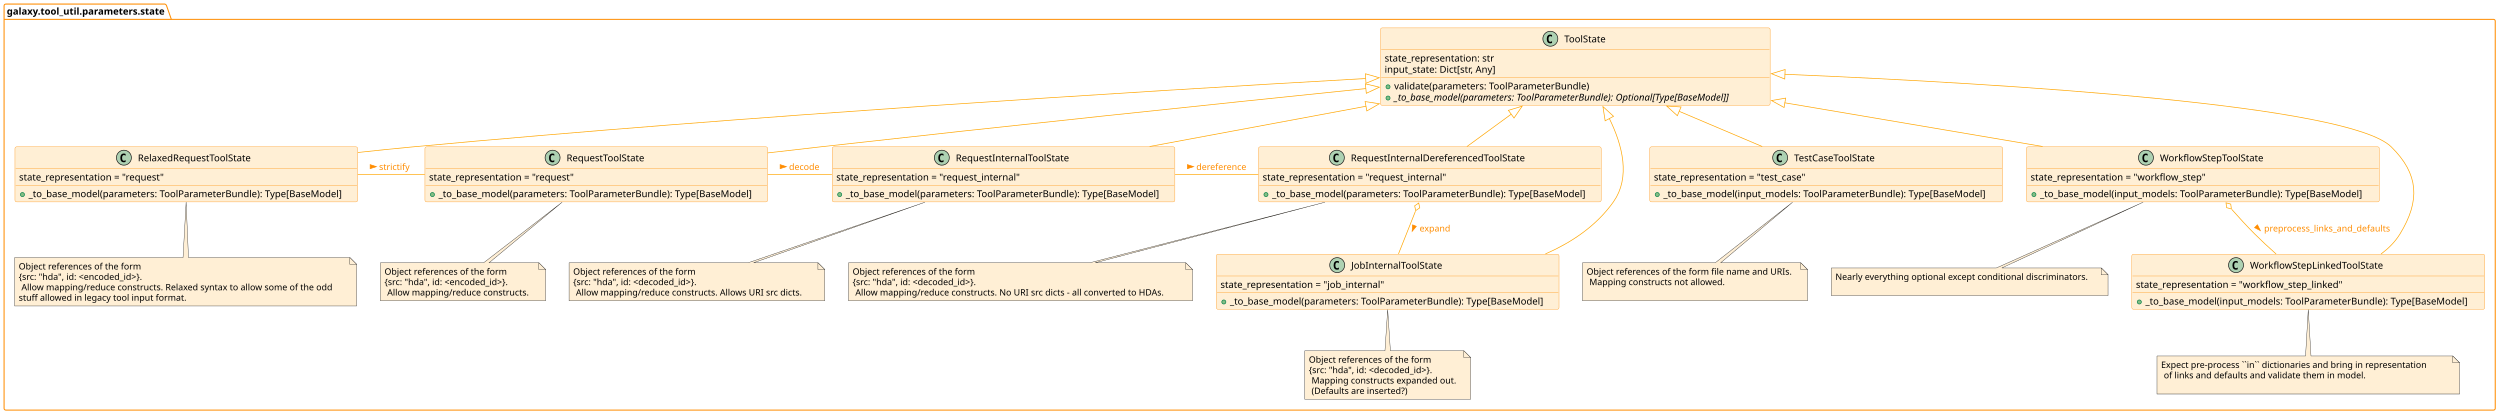
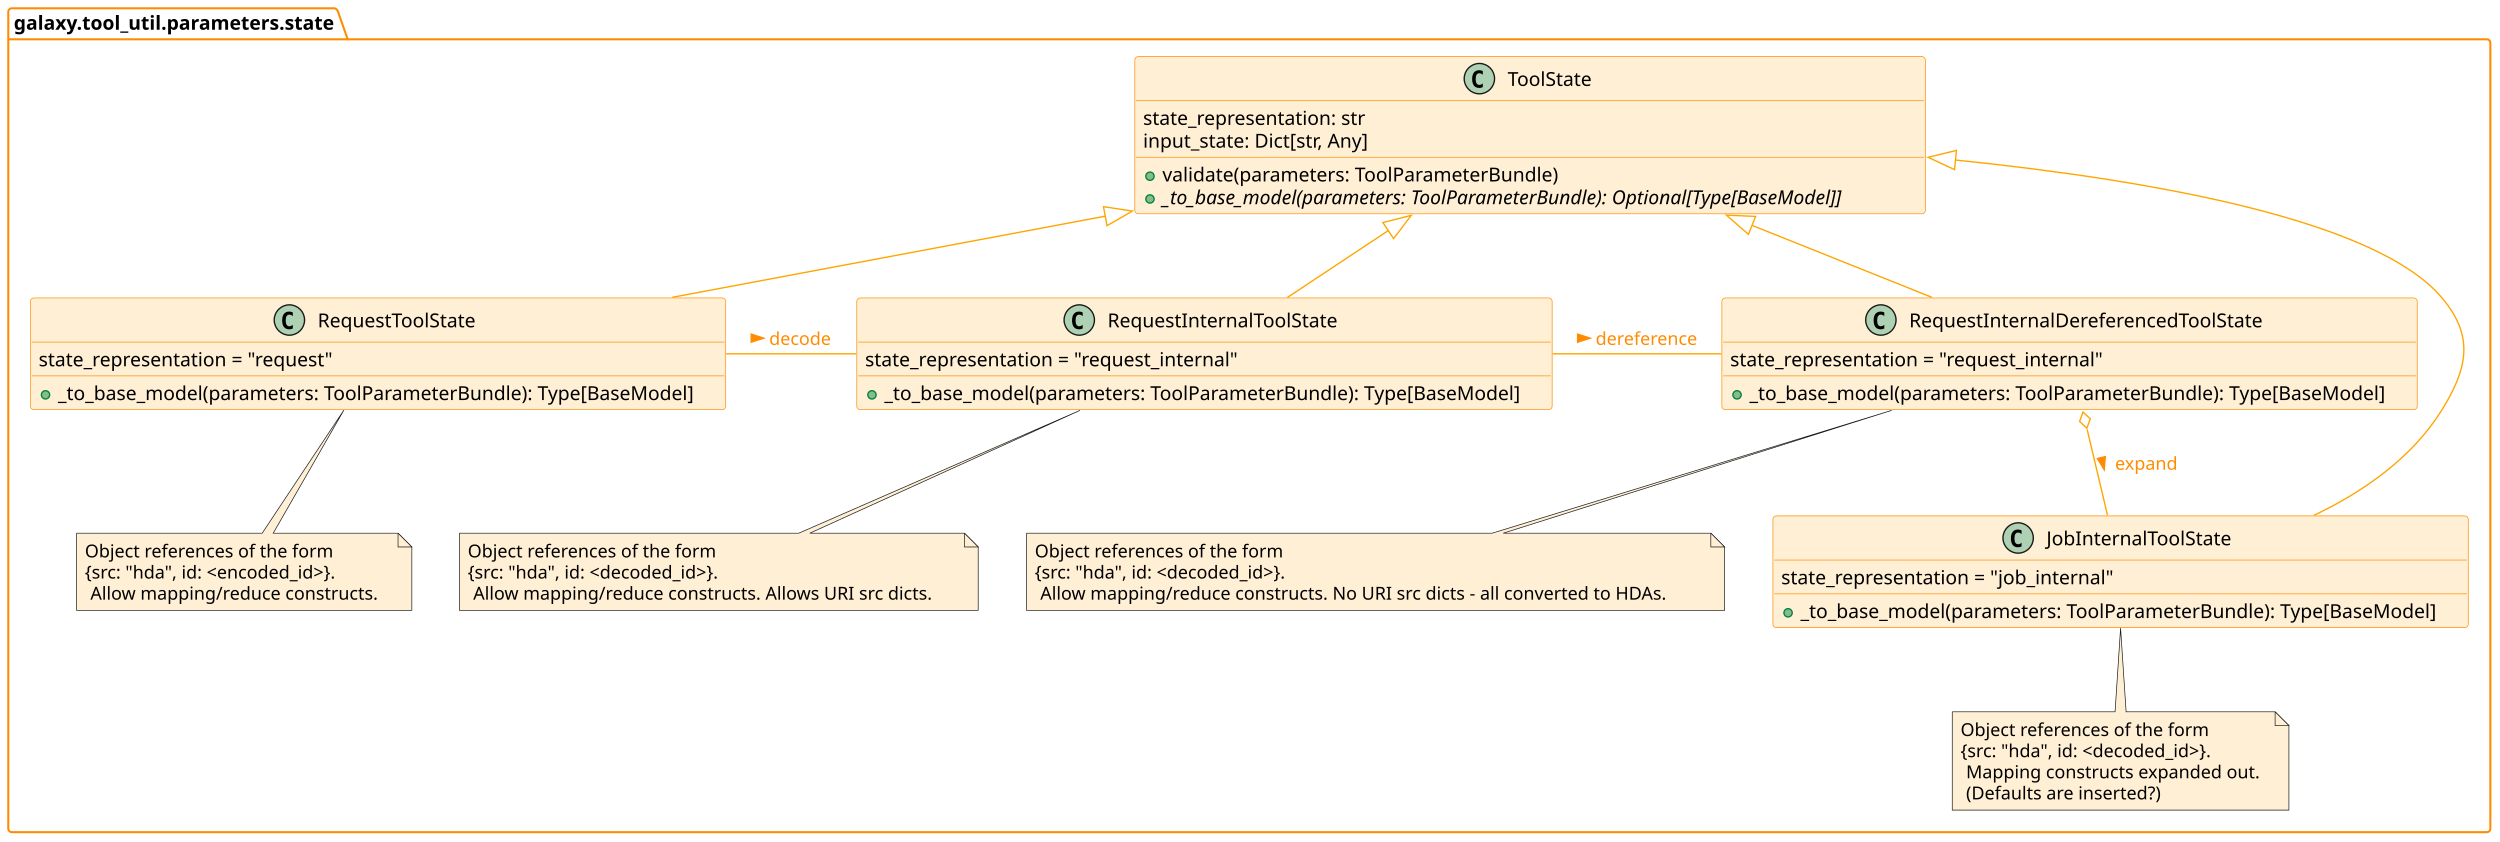
- <svg xmlns="http://www.w3.org/2000/svg" contentStyleType="text/css" height="610px" preserveAspectRatio="none" style="width:3677px;height:610px;background:#FFFFFF;" version="1.1" viewBox="0 0 3677 610" width="3677px" zoomAndPan="magnify">
+ <svg xmlns="http://www.w3.org/2000/svg" contentStyleType="text/css" height="610px" preserveAspectRatio="none" style="width:1812px;height:610px;background:#FFFFFF;" version="1.1" viewBox="0 0 1812 610" width="1812px" zoomAndPan="magnify">
  <defs />
  <g>
    <g id="cluster_galaxy.tool_util.parameters.state">
-       <path d="M8.5,6 L242.5,6 A3.75,3.75 0 0 1 245,8.5 L252,28.488 L3667.5,28.488 A2.5,2.5 0 0 1 3670,30.988 L3670,600.65 A2.5,2.5 0 0 1 3667.5,603.15 L8.5,603.15 A2.5,2.5 0 0 1 6,600.65 L6,8.5 A2.5,2.5 0 0 1 8.5,6 " fill="none" style="stroke:#FF8C00;stroke-width:1.5;" />
+       <path d="M8.5,6 L242.5,6 A3.75,3.75 0 0 1 245,8.5 L252,28.488 L1802.5,28.488 A2.5,2.5 0 0 1 1805,30.988 L1805,600.65 A2.5,2.5 0 0 1 1802.5,603.15 L8.5,603.15 A2.5,2.5 0 0 1 6,600.65 L6,8.5 A2.5,2.5 0 0 1 8.5,6 " fill="none" style="stroke:#FF8C00;stroke-width:1.5;" />
      <line style="stroke:#FF8C00;stroke-width:1.5;" x1="6" x2="252" y1="28.488" y2="28.488" />
      <text fill="#000000" font-family="sans-serif" font-size="14" font-weight="bold" lengthAdjust="spacing" textLength="233" x="10" y="21.535">galaxy.tool_util.parameters.state</text>
    </g>
    <g id="elem_ToolState">
-       <rect codeLine="5" fill="#FFEFD5" height="113.953" id="ToolState" rx="2.5" ry="2.5" style="stroke:#FF8C00;stroke-width:0.5;" width="573" x="2030.5" y="41" />
-       <ellipse cx="2280.25" cy="57" fill="#ADD1B2" rx="11" ry="11" style="stroke:#181818;stroke-width:1.0;" />
-       <path d="M2282.723,63.143 Q2282.142,63.442 2281.503,63.591 Q2280.864,63.741 2280.158,63.741 Q2277.651,63.741 2276.331,62.089 Q2275.012,60.437 2275.012,57.316 Q2275.012,54.187 2276.331,52.535 Q2277.651,50.883 2280.158,50.883 Q2280.864,50.883 2281.511,51.032 Q2282.159,51.182 2282.723,51.48 L2282.723,54.203 Q2282.092,53.622 2281.499,53.352 Q2280.905,53.083 2280.274,53.083 Q2278.93,53.083 2278.245,54.149 Q2277.56,55.216 2277.56,57.316 Q2277.56,59.408 2278.245,60.474 Q2278.93,61.541 2280.274,61.541 Q2280.905,61.541 2281.499,61.271 Q2282.092,61.002 2282.723,60.42 Z " fill="#000000" />
-       <text fill="#000000" font-family="sans-serif" font-size="14" lengthAdjust="spacing" textLength="65" x="2300.75" y="62.291">ToolState</text>
-       <line style="stroke:#FF8C00;stroke-width:0.5;" x1="2031.5" x2="2602.5" y1="73" y2="73" />
-       <text fill="#000000" font-family="sans-serif" font-size="14" lengthAdjust="spacing" textLength="167" x="2036.5" y="90.535">state_representation: str</text>
-       <text fill="#000000" font-family="sans-serif" font-size="14" lengthAdjust="spacing" textLength="172" x="2036.5" y="107.023">input_state: Dict[str, Any]</text>
-       <line style="stroke:#FF8C00;stroke-width:0.5;" x1="2031.5" x2="2602.5" y1="113.977" y2="113.977" />
-       <ellipse cx="2041.5" cy="127.721" fill="#84BE84" rx="3" ry="3" style="stroke:#038048;stroke-width:1.0;" />
-       <text fill="#000000" font-family="sans-serif" font-size="14" lengthAdjust="spacing" textLength="297" x="2050.5" y="131.512">validate(parameters: ToolParameterBundle)</text>
-       <ellipse cx="2041.5" cy="144.209" fill="#84BE84" rx="3" ry="3" style="stroke:#038048;stroke-width:1.0;" />
-       <text fill="#000000" font-family="sans-serif" font-size="14" font-style="italic" lengthAdjust="spacing" textLength="547" x="2050.5" y="148">_to_base_model(parameters: ToolParameterBundle): Optional[Type[BaseModel]]</text>
+       <rect codeLine="5" fill="#FFEFD5" height="113.953" id="ToolState" rx="2.5" ry="2.5" style="stroke:#FF8C00;stroke-width:0.5;" width="573" x="822.5" y="41" />
+       <ellipse cx="1072.25" cy="57" fill="#ADD1B2" rx="11" ry="11" style="stroke:#181818;stroke-width:1.0;" />
+       <path d="M1074.723,63.143 Q1074.142,63.442 1073.503,63.591 Q1072.864,63.741 1072.158,63.741 Q1069.651,63.741 1068.332,62.089 Q1067.012,60.437 1067.012,57.316 Q1067.012,54.187 1068.332,52.535 Q1069.651,50.883 1072.158,50.883 Q1072.864,50.883 1073.511,51.032 Q1074.159,51.182 1074.723,51.48 L1074.723,54.203 Q1074.092,53.622 1073.499,53.352 Q1072.905,53.083 1072.274,53.083 Q1070.93,53.083 1070.245,54.149 Q1069.56,55.216 1069.56,57.316 Q1069.56,59.408 1070.245,60.474 Q1070.93,61.541 1072.274,61.541 Q1072.905,61.541 1073.499,61.271 Q1074.092,61.002 1074.723,60.42 Z " fill="#000000" />
+       <text fill="#000000" font-family="sans-serif" font-size="14" lengthAdjust="spacing" textLength="65" x="1092.75" y="62.291">ToolState</text>
+       <line style="stroke:#FF8C00;stroke-width:0.5;" x1="823.5" x2="1394.5" y1="73" y2="73" />
+       <text fill="#000000" font-family="sans-serif" font-size="14" lengthAdjust="spacing" textLength="167" x="828.5" y="90.535">state_representation: str</text>
+       <text fill="#000000" font-family="sans-serif" font-size="14" lengthAdjust="spacing" textLength="172" x="828.5" y="107.023">input_state: Dict[str, Any]</text>
+       <line style="stroke:#FF8C00;stroke-width:0.5;" x1="823.5" x2="1394.5" y1="113.977" y2="113.977" />
+       <ellipse cx="833.5" cy="127.721" fill="#84BE84" rx="3" ry="3" style="stroke:#038048;stroke-width:1.0;" />
+       <text fill="#000000" font-family="sans-serif" font-size="14" lengthAdjust="spacing" textLength="297" x="842.5" y="131.512">validate(parameters: ToolParameterBundle)</text>
+       <ellipse cx="833.5" cy="144.209" fill="#84BE84" rx="3" ry="3" style="stroke:#038048;stroke-width:1.0;" />
+       <text fill="#000000" font-family="sans-serif" font-size="14" font-style="italic" lengthAdjust="spacing" textLength="547" x="842.5" y="148">_to_base_model(parameters: ToolParameterBundle): Optional[Type[BaseModel]]</text>
    </g>
-     <g id="elem_RelaxedRequestToolState">
-       <rect codeLine="12" fill="#FFEFD5" height="80.977" id="RelaxedRequestToolState" rx="2.5" ry="2.5" style="stroke:#FF8C00;stroke-width:0.5;" width="504" x="22" y="215.95" />
-       <ellipse cx="182.25" cy="231.95" fill="#ADD1B2" rx="11" ry="11" style="stroke:#181818;stroke-width:1.0;" />
-       <path d="M184.723,238.093 Q184.142,238.392 183.503,238.541 Q182.864,238.691 182.158,238.691 Q179.651,238.691 178.332,237.039 Q177.012,235.387 177.012,232.266 Q177.012,229.137 178.332,227.485 Q179.651,225.833 182.158,225.833 Q182.864,225.833 183.511,225.982 Q184.159,226.132 184.723,226.43 L184.723,229.153 Q184.092,228.572 183.499,228.302 Q182.905,228.032 182.274,228.032 Q180.93,228.032 180.245,229.099 Q179.56,230.166 179.56,232.266 Q179.56,234.358 180.245,235.424 Q180.93,236.491 182.274,236.491 Q182.905,236.491 183.499,236.221 Q184.092,235.952 184.723,235.37 Z " fill="#000000" />
-       <text fill="#000000" font-family="sans-serif" font-size="14" lengthAdjust="spacing" textLength="175" x="202.75" y="237.241">RelaxedRequestToolState</text>
+     <g id="elem_RequestToolState">
+       <rect codeLine="12" fill="#FFEFD5" height="80.977" id="RequestToolState" rx="2.5" ry="2.5" style="stroke:#FF8C00;stroke-width:0.5;" width="504" x="22" y="215.95" />
+       <ellipse cx="209.75" cy="231.95" fill="#ADD1B2" rx="11" ry="11" style="stroke:#181818;stroke-width:1.0;" />
+       <path d="M212.223,238.093 Q211.642,238.392 211.003,238.541 Q210.364,238.691 209.658,238.691 Q207.151,238.691 205.832,237.039 Q204.512,235.387 204.512,232.266 Q204.512,229.137 205.832,227.485 Q207.151,225.833 209.658,225.833 Q210.364,225.833 211.011,225.982 Q211.659,226.132 212.223,226.43 L212.223,229.153 Q211.592,228.572 210.999,228.302 Q210.405,228.032 209.774,228.032 Q208.43,228.032 207.745,229.099 Q207.06,230.166 207.06,232.266 Q207.06,234.358 207.745,235.424 Q208.43,236.491 209.774,236.491 Q210.405,236.491 210.999,236.221 Q211.592,235.952 212.223,235.37 Z " fill="#000000" />
+       <text fill="#000000" font-family="sans-serif" font-size="14" lengthAdjust="spacing" textLength="120" x="230.25" y="237.241">RequestToolState</text>
      <line style="stroke:#FF8C00;stroke-width:0.5;" x1="23" x2="525" y1="247.95" y2="247.95" />
      <text fill="#000000" font-family="sans-serif" font-size="14" lengthAdjust="spacing" textLength="222" x="28" y="265.485">state_representation = "request"</text>
      <line style="stroke:#FF8C00;stroke-width:0.5;" x1="23" x2="525" y1="272.438" y2="272.438" />
      <ellipse cx="33" cy="286.182" fill="#84BE84" rx="3" ry="3" style="stroke:#038048;stroke-width:1.0;" />
      <text fill="#000000" font-family="sans-serif" font-size="14" lengthAdjust="spacing" textLength="478" x="42" y="289.973">_to_base_model(parameters: ToolParameterBundle): Type[BaseModel]</text>
    </g>
    <g id="elem_GMN5">
-       <path d="M21.5,378.8 L21.5,450.042 A0,0 0 0 0 21.5,450.042 L524.5,450.042 A0,0 0 0 0 524.5,450.042 L524.5,388.8 L514.5,378.8 L277.22,378.8 L273.75,297.21 L269.22,378.8 L21.5,378.8 A0,0 0 0 0 21.5,378.8 " fill="#FFEFD5" style="stroke:#181818;stroke-width:0.5;" />
-       <path d="M514.5,378.8 L514.5,388.8 L524.5,388.8 L514.5,378.8 " fill="#FFEFD5" style="stroke:#181818;stroke-width:0.5;" />
-       <text fill="#000000" font-family="sans-serif" font-size="13" lengthAdjust="spacing" textLength="185" x="27.5" y="396.368">Object references of the form</text>
-       <text fill="#000000" font-family="sans-serif" font-size="13" lengthAdjust="spacing" textLength="192" x="27.5" y="411.679">{src: "hda", id: &lt;encoded_id&gt;}.</text>
-       <text fill="#000000" font-family="sans-serif" font-size="13" lengthAdjust="spacing" textLength="478" x="31.5" y="426.99">Allow mapping/reduce constructs. Relaxed syntax to allow some of the odd</text>
-       <text fill="#000000" font-family="sans-serif" font-size="13" lengthAdjust="spacing" textLength="258" x="27.5" y="442.3">stuff allowed in legacy tool input format.</text>
+       <path d="M55.5,386.45 L55.5,442.382 A0,0 0 0 0 55.5,442.382 L298.5,442.382 A0,0 0 0 0 298.5,442.382 L298.5,396.45 L288.5,386.45 L198.04,386.45 L249.27,297.21 L190.04,386.45 L55.5,386.45 A0,0 0 0 0 55.5,386.45 " fill="#FFEFD5" style="stroke:#181818;stroke-width:0.5;" />
+       <path d="M288.5,386.45 L288.5,396.45 L298.5,396.45 L288.5,386.45 " fill="#FFEFD5" style="stroke:#181818;stroke-width:0.5;" />
+       <text fill="#000000" font-family="sans-serif" font-size="13" lengthAdjust="spacing" textLength="185" x="61.5" y="404.018">Object references of the form</text>
+       <text fill="#000000" font-family="sans-serif" font-size="13" lengthAdjust="spacing" textLength="192" x="61.5" y="419.329">{src: "hda", id: &lt;encoded_id&gt;}.</text>
+       <text fill="#000000" font-family="sans-serif" font-size="13" lengthAdjust="spacing" textLength="218" x="65.5" y="434.639">Allow mapping/reduce constructs.</text>
    </g>
-     <g id="elem_RequestToolState">
-       <rect codeLine="18" fill="#FFEFD5" height="80.977" id="RequestToolState" rx="2.5" ry="2.5" style="stroke:#FF8C00;stroke-width:0.5;" width="504" x="625" y="215.95" />
-       <ellipse cx="812.75" cy="231.95" fill="#ADD1B2" rx="11" ry="11" style="stroke:#181818;stroke-width:1.0;" />
-       <path d="M815.223,238.093 Q814.642,238.392 814.003,238.541 Q813.364,238.691 812.658,238.691 Q810.151,238.691 808.832,237.039 Q807.512,235.387 807.512,232.266 Q807.512,229.137 808.832,227.485 Q810.151,225.833 812.658,225.833 Q813.364,225.833 814.011,225.982 Q814.659,226.132 815.223,226.43 L815.223,229.153 Q814.592,228.572 813.999,228.302 Q813.405,228.032 812.774,228.032 Q811.43,228.032 810.745,229.099 Q810.06,230.166 810.06,232.266 Q810.06,234.358 810.745,235.424 Q811.43,236.491 812.774,236.491 Q813.405,236.491 813.999,236.221 Q814.592,235.952 815.223,235.37 Z " fill="#000000" />
-       <text fill="#000000" font-family="sans-serif" font-size="14" lengthAdjust="spacing" textLength="120" x="833.25" y="237.241">RequestToolState</text>
-       <line style="stroke:#FF8C00;stroke-width:0.5;" x1="626" x2="1128" y1="247.95" y2="247.95" />
-       <text fill="#000000" font-family="sans-serif" font-size="14" lengthAdjust="spacing" textLength="222" x="631" y="265.485">state_representation = "request"</text>
-       <line style="stroke:#FF8C00;stroke-width:0.5;" x1="626" x2="1128" y1="272.438" y2="272.438" />
-       <ellipse cx="636" cy="286.182" fill="#84BE84" rx="3" ry="3" style="stroke:#038048;stroke-width:1.0;" />
-       <text fill="#000000" font-family="sans-serif" font-size="14" lengthAdjust="spacing" textLength="478" x="645" y="289.973">_to_base_model(parameters: ToolParameterBundle): Type[BaseModel]</text>
+     <g id="elem_RequestInternalToolState">
+       <rect codeLine="18" fill="#FFEFD5" height="80.977" id="RequestInternalToolState" rx="2.5" ry="2.5" style="stroke:#FF8C00;stroke-width:0.5;" width="504" x="621" y="215.95" />
+       <ellipse cx="782.25" cy="231.95" fill="#ADD1B2" rx="11" ry="11" style="stroke:#181818;stroke-width:1.0;" />
+       <path d="M784.723,238.093 Q784.142,238.392 783.503,238.541 Q782.864,238.691 782.158,238.691 Q779.651,238.691 778.332,237.039 Q777.012,235.387 777.012,232.266 Q777.012,229.137 778.332,227.485 Q779.651,225.833 782.158,225.833 Q782.864,225.833 783.511,225.982 Q784.159,226.132 784.723,226.43 L784.723,229.153 Q784.092,228.572 783.499,228.302 Q782.905,228.032 782.274,228.032 Q780.93,228.032 780.245,229.099 Q779.56,230.166 779.56,232.266 Q779.56,234.358 780.245,235.424 Q780.93,236.491 782.274,236.491 Q782.905,236.491 783.499,236.221 Q784.092,235.952 784.723,235.37 Z " fill="#000000" />
+       <text fill="#000000" font-family="sans-serif" font-size="14" lengthAdjust="spacing" textLength="173" x="802.75" y="237.241">RequestInternalToolState</text>
+       <line style="stroke:#FF8C00;stroke-width:0.5;" x1="622" x2="1124" y1="247.95" y2="247.95" />
+       <text fill="#000000" font-family="sans-serif" font-size="14" lengthAdjust="spacing" textLength="282" x="627" y="265.485">state_representation = "request_internal"</text>
+       <line style="stroke:#FF8C00;stroke-width:0.5;" x1="622" x2="1124" y1="272.438" y2="272.438" />
+       <ellipse cx="632" cy="286.182" fill="#84BE84" rx="3" ry="3" style="stroke:#038048;stroke-width:1.0;" />
+       <text fill="#000000" font-family="sans-serif" font-size="14" lengthAdjust="spacing" textLength="478" x="641" y="289.973">_to_base_model(parameters: ToolParameterBundle): Type[BaseModel]</text>
    </g>
    <g id="elem_GMN9">
-       <path d="M559.5,386.45 L559.5,442.382 A0,0 0 0 0 559.5,442.382 L802.5,442.382 A0,0 0 0 0 802.5,442.382 L802.5,396.45 L792.5,386.45 L719.35,386.45 L826.78,297.41 L711.35,386.45 L559.5,386.45 A0,0 0 0 0 559.5,386.45 " fill="#FFEFD5" style="stroke:#181818;stroke-width:0.5;" />
-       <path d="M792.5,386.45 L792.5,396.45 L802.5,396.45 L792.5,386.45 " fill="#FFEFD5" style="stroke:#181818;stroke-width:0.5;" />
-       <text fill="#000000" font-family="sans-serif" font-size="13" lengthAdjust="spacing" textLength="185" x="565.5" y="404.018">Object references of the form</text>
-       <text fill="#000000" font-family="sans-serif" font-size="13" lengthAdjust="spacing" textLength="192" x="565.5" y="419.329">{src: "hda", id: &lt;encoded_id&gt;}.</text>
-       <text fill="#000000" font-family="sans-serif" font-size="13" lengthAdjust="spacing" textLength="218" x="569.5" y="434.639">Allow mapping/reduce constructs.</text>
+       <path d="M333,386.45 L333,442.382 A0,0 0 0 0 333,442.382 L709,442.382 A0,0 0 0 0 709,442.382 L709,396.45 L699,386.45 L586.96,386.45 L782.81,297.41 L578.96,386.45 L333,386.45 A0,0 0 0 0 333,386.45 " fill="#FFEFD5" style="stroke:#181818;stroke-width:0.5;" />
+       <path d="M699,386.45 L699,396.45 L709,396.45 L699,386.45 " fill="#FFEFD5" style="stroke:#181818;stroke-width:0.5;" />
+       <text fill="#000000" font-family="sans-serif" font-size="13" lengthAdjust="spacing" textLength="185" x="339" y="404.018">Object references of the form</text>
+       <text fill="#000000" font-family="sans-serif" font-size="13" lengthAdjust="spacing" textLength="192" x="339" y="419.329">{src: "hda", id: &lt;decoded_id&gt;}.</text>
+       <text fill="#000000" font-family="sans-serif" font-size="13" lengthAdjust="spacing" textLength="351" x="343" y="434.639">Allow mapping/reduce constructs. Allows URI src dicts.</text>
    </g>
-     <g id="elem_RequestInternalToolState">
-       <rect codeLine="24" fill="#FFEFD5" height="80.977" id="RequestInternalToolState" rx="2.5" ry="2.5" style="stroke:#FF8C00;stroke-width:0.5;" width="504" x="1224" y="215.95" />
-       <ellipse cx="1385.25" cy="231.95" fill="#ADD1B2" rx="11" ry="11" style="stroke:#181818;stroke-width:1.0;" />
-       <path d="M1387.723,238.093 Q1387.142,238.392 1386.503,238.541 Q1385.864,238.691 1385.158,238.691 Q1382.651,238.691 1381.332,237.039 Q1380.012,235.387 1380.012,232.266 Q1380.012,229.137 1381.332,227.485 Q1382.651,225.833 1385.158,225.833 Q1385.864,225.833 1386.511,225.982 Q1387.159,226.132 1387.723,226.43 L1387.723,229.153 Q1387.092,228.572 1386.499,228.302 Q1385.905,228.032 1385.274,228.032 Q1383.93,228.032 1383.245,229.099 Q1382.56,230.166 1382.56,232.266 Q1382.56,234.358 1383.245,235.424 Q1383.93,236.491 1385.274,236.491 Q1385.905,236.491 1386.499,236.221 Q1387.092,235.952 1387.723,235.37 Z " fill="#000000" />
-       <text fill="#000000" font-family="sans-serif" font-size="14" lengthAdjust="spacing" textLength="173" x="1405.75" y="237.241">RequestInternalToolState</text>
-       <line style="stroke:#FF8C00;stroke-width:0.5;" x1="1225" x2="1727" y1="247.95" y2="247.95" />
-       <text fill="#000000" font-family="sans-serif" font-size="14" lengthAdjust="spacing" textLength="282" x="1230" y="265.485">state_representation = "request_internal"</text>
-       <line style="stroke:#FF8C00;stroke-width:0.5;" x1="1225" x2="1727" y1="272.438" y2="272.438" />
-       <ellipse cx="1235" cy="286.182" fill="#84BE84" rx="3" ry="3" style="stroke:#038048;stroke-width:1.0;" />
-       <text fill="#000000" font-family="sans-serif" font-size="14" lengthAdjust="spacing" textLength="478" x="1244" y="289.973">_to_base_model(parameters: ToolParameterBundle): Type[BaseModel]</text>
+     <g id="elem_RequestInternalDereferencedToolState">
+       <rect codeLine="24" fill="#FFEFD5" height="80.977" id="RequestInternalDereferencedToolState" rx="2.5" ry="2.5" style="stroke:#FF8C00;stroke-width:0.5;" width="504" x="1248" y="215.95" />
+       <ellipse cx="1363.25" cy="231.95" fill="#ADD1B2" rx="11" ry="11" style="stroke:#181818;stroke-width:1.0;" />
+       <path d="M1365.723,238.093 Q1365.142,238.392 1364.503,238.541 Q1363.864,238.691 1363.158,238.691 Q1360.651,238.691 1359.332,237.039 Q1358.012,235.387 1358.012,232.266 Q1358.012,229.137 1359.332,227.485 Q1360.651,225.833 1363.158,225.833 Q1363.864,225.833 1364.511,225.982 Q1365.159,226.132 1365.723,226.43 L1365.723,229.153 Q1365.092,228.572 1364.499,228.302 Q1363.905,228.032 1363.274,228.032 Q1361.93,228.032 1361.245,229.099 Q1360.56,230.166 1360.56,232.266 Q1360.56,234.358 1361.245,235.424 Q1361.93,236.491 1363.274,236.491 Q1363.905,236.491 1364.499,236.221 Q1365.092,235.952 1365.723,235.37 Z " fill="#000000" />
+       <text fill="#000000" font-family="sans-serif" font-size="14" lengthAdjust="spacing" textLength="265" x="1383.75" y="237.241">RequestInternalDereferencedToolState</text>
+       <line style="stroke:#FF8C00;stroke-width:0.5;" x1="1249" x2="1751" y1="247.95" y2="247.95" />
+       <text fill="#000000" font-family="sans-serif" font-size="14" lengthAdjust="spacing" textLength="282" x="1254" y="265.485">state_representation = "request_internal"</text>
+       <line style="stroke:#FF8C00;stroke-width:0.5;" x1="1249" x2="1751" y1="272.438" y2="272.438" />
+       <ellipse cx="1259" cy="286.182" fill="#84BE84" rx="3" ry="3" style="stroke:#038048;stroke-width:1.0;" />
+       <text fill="#000000" font-family="sans-serif" font-size="14" lengthAdjust="spacing" textLength="478" x="1268" y="289.973">_to_base_model(parameters: ToolParameterBundle): Type[BaseModel]</text>
    </g>
    <g id="elem_GMN13">
-       <path d="M837,386.45 L837,442.382 A0,0 0 0 0 837,442.382 L1213,442.382 A0,0 0 0 0 1213,442.382 L1213,396.45 L1203,386.45 L1108.38,386.45 L1360.44,297.41 L1100.38,386.45 L837,386.45 A0,0 0 0 0 837,386.45 " fill="#FFEFD5" style="stroke:#181818;stroke-width:0.5;" />
-       <path d="M1203,386.45 L1203,396.45 L1213,396.45 L1203,386.45 " fill="#FFEFD5" style="stroke:#181818;stroke-width:0.5;" />
-       <text fill="#000000" font-family="sans-serif" font-size="13" lengthAdjust="spacing" textLength="185" x="843" y="404.018">Object references of the form</text>
-       <text fill="#000000" font-family="sans-serif" font-size="13" lengthAdjust="spacing" textLength="192" x="843" y="419.329">{src: "hda", id: &lt;decoded_id&gt;}.</text>
-       <text fill="#000000" font-family="sans-serif" font-size="13" lengthAdjust="spacing" textLength="351" x="847" y="434.639">Allow mapping/reduce constructs. Allows URI src dicts.</text>
+       <path d="M744,386.45 L744,442.382 A0,0 0 0 0 744,442.382 L1250,442.382 A0,0 0 0 0 1250,442.382 L1250,396.45 L1240,386.45 L1089.54,386.45 L1371.12,297.41 L1081.54,386.45 L744,386.45 A0,0 0 0 0 744,386.45 " fill="#FFEFD5" style="stroke:#181818;stroke-width:0.5;" />
+       <path d="M1240,386.45 L1240,396.45 L1250,396.45 L1240,386.45 " fill="#FFEFD5" style="stroke:#181818;stroke-width:0.5;" />
+       <text fill="#000000" font-family="sans-serif" font-size="13" lengthAdjust="spacing" textLength="185" x="750" y="404.018">Object references of the form</text>
+       <text fill="#000000" font-family="sans-serif" font-size="13" lengthAdjust="spacing" textLength="192" x="750" y="419.329">{src: "hda", id: &lt;decoded_id&gt;}.</text>
+       <text fill="#000000" font-family="sans-serif" font-size="13" lengthAdjust="spacing" textLength="481" x="754" y="434.639">Allow mapping/reduce constructs. No URI src dicts - all converted to HDAs.</text>
    </g>
-     <g id="elem_RequestInternalDereferencedToolState">
-       <rect codeLine="30" fill="#FFEFD5" height="80.977" id="RequestInternalDereferencedToolState" rx="2.5" ry="2.5" style="stroke:#FF8C00;stroke-width:0.5;" width="504" x="1851" y="215.95" />
-       <ellipse cx="1966.25" cy="231.95" fill="#ADD1B2" rx="11" ry="11" style="stroke:#181818;stroke-width:1.0;" />
-       <path d="M1968.723,238.093 Q1968.142,238.392 1967.503,238.541 Q1966.864,238.691 1966.158,238.691 Q1963.651,238.691 1962.332,237.039 Q1961.012,235.387 1961.012,232.266 Q1961.012,229.137 1962.332,227.485 Q1963.651,225.833 1966.158,225.833 Q1966.864,225.833 1967.511,225.982 Q1968.159,226.132 1968.723,226.43 L1968.723,229.153 Q1968.092,228.572 1967.499,228.302 Q1966.905,228.032 1966.274,228.032 Q1964.93,228.032 1964.245,229.099 Q1963.56,230.166 1963.56,232.266 Q1963.56,234.358 1964.245,235.424 Q1964.93,236.491 1966.274,236.491 Q1966.905,236.491 1967.499,236.221 Q1968.092,235.952 1968.723,235.37 Z " fill="#000000" />
-       <text fill="#000000" font-family="sans-serif" font-size="14" lengthAdjust="spacing" textLength="265" x="1986.75" y="237.241">RequestInternalDereferencedToolState</text>
-       <line style="stroke:#FF8C00;stroke-width:0.5;" x1="1852" x2="2354" y1="247.95" y2="247.95" />
-       <text fill="#000000" font-family="sans-serif" font-size="14" lengthAdjust="spacing" textLength="282" x="1857" y="265.485">state_representation = "request_internal"</text>
-       <line style="stroke:#FF8C00;stroke-width:0.5;" x1="1852" x2="2354" y1="272.438" y2="272.438" />
-       <ellipse cx="1862" cy="286.182" fill="#84BE84" rx="3" ry="3" style="stroke:#038048;stroke-width:1.0;" />
-       <text fill="#000000" font-family="sans-serif" font-size="14" lengthAdjust="spacing" textLength="478" x="1871" y="289.973">_to_base_model(parameters: ToolParameterBundle): Type[BaseModel]</text>
+     <g id="elem_JobInternalToolState">
+       <rect codeLine="30" fill="#FFEFD5" height="80.977" id="JobInternalToolState" rx="2.5" ry="2.5" style="stroke:#FF8C00;stroke-width:0.5;" width="504" x="1285" y="373.93" />
+       <ellipse cx="1462.75" cy="389.93" fill="#ADD1B2" rx="11" ry="11" style="stroke:#181818;stroke-width:1.0;" />
+       <path d="M1465.223,396.073 Q1464.642,396.372 1464.003,396.521 Q1463.364,396.671 1462.658,396.671 Q1460.151,396.671 1458.832,395.019 Q1457.512,393.367 1457.512,390.246 Q1457.512,387.116 1458.832,385.465 Q1460.151,383.813 1462.658,383.813 Q1463.364,383.813 1464.011,383.962 Q1464.659,384.112 1465.223,384.411 L1465.223,387.133 Q1464.592,386.552 1463.999,386.282 Q1463.405,386.012 1462.774,386.012 Q1461.43,386.012 1460.745,387.079 Q1460.06,388.146 1460.06,390.246 Q1460.06,392.338 1460.745,393.404 Q1461.43,394.471 1462.774,394.471 Q1463.405,394.471 1463.999,394.201 Q1464.592,393.932 1465.223,393.35 Z " fill="#000000" />
+       <text fill="#000000" font-family="sans-serif" font-size="14" lengthAdjust="spacing" textLength="140" x="1483.25" y="395.221">JobInternalToolState</text>
+       <line style="stroke:#FF8C00;stroke-width:0.5;" x1="1286" x2="1788" y1="405.93" y2="405.93" />
+       <text fill="#000000" font-family="sans-serif" font-size="14" lengthAdjust="spacing" textLength="252" x="1291" y="423.465">state_representation = "job_internal"</text>
+       <line style="stroke:#FF8C00;stroke-width:0.5;" x1="1286" x2="1788" y1="430.418" y2="430.418" />
+       <ellipse cx="1296" cy="444.162" fill="#84BE84" rx="3" ry="3" style="stroke:#038048;stroke-width:1.0;" />
+       <text fill="#000000" font-family="sans-serif" font-size="14" lengthAdjust="spacing" textLength="478" x="1305" y="447.953">_to_base_model(parameters: ToolParameterBundle): Type[BaseModel]</text>
    </g>
    <g id="elem_GMN17">
-       <path d="M1248,386.45 L1248,442.382 A0,0 0 0 0 1248,442.382 L1754,442.382 A0,0 0 0 0 1754,442.382 L1754,396.45 L1744,386.45 L1610.96,386.45 L1948.75,297.41 L1602.96,386.45 L1248,386.45 A0,0 0 0 0 1248,386.45 " fill="#FFEFD5" style="stroke:#181818;stroke-width:0.5;" />
-       <path d="M1744,386.45 L1744,396.45 L1754,396.45 L1744,386.45 " fill="#FFEFD5" style="stroke:#181818;stroke-width:0.5;" />
-       <text fill="#000000" font-family="sans-serif" font-size="13" lengthAdjust="spacing" textLength="185" x="1254" y="404.018">Object references of the form</text>
-       <text fill="#000000" font-family="sans-serif" font-size="13" lengthAdjust="spacing" textLength="192" x="1254" y="419.329">{src: "hda", id: &lt;decoded_id&gt;}.</text>
-       <text fill="#000000" font-family="sans-serif" font-size="13" lengthAdjust="spacing" textLength="481" x="1258" y="434.639">Allow mapping/reduce constructs. No URI src dicts - all converted to HDAs.</text>
-     </g>
-     <g id="elem_JobInternalToolState">
-       <rect codeLine="36" fill="#FFEFD5" height="80.977" id="JobInternalToolState" rx="2.5" ry="2.5" style="stroke:#FF8C00;stroke-width:0.5;" width="504" x="1789" y="373.93" />
-       <ellipse cx="1966.75" cy="389.93" fill="#ADD1B2" rx="11" ry="11" style="stroke:#181818;stroke-width:1.0;" />
-       <path d="M1969.223,396.073 Q1968.642,396.372 1968.003,396.521 Q1967.364,396.671 1966.658,396.671 Q1964.151,396.671 1962.832,395.019 Q1961.512,393.367 1961.512,390.246 Q1961.512,387.116 1962.832,385.465 Q1964.151,383.813 1966.658,383.813 Q1967.364,383.813 1968.011,383.962 Q1968.659,384.112 1969.223,384.411 L1969.223,387.133 Q1968.592,386.552 1967.999,386.282 Q1967.405,386.012 1966.774,386.012 Q1965.43,386.012 1964.745,387.079 Q1964.06,388.146 1964.06,390.246 Q1964.06,392.338 1964.745,393.404 Q1965.43,394.471 1966.774,394.471 Q1967.405,394.471 1967.999,394.201 Q1968.592,393.932 1969.223,393.35 Z " fill="#000000" />
-       <text fill="#000000" font-family="sans-serif" font-size="14" lengthAdjust="spacing" textLength="140" x="1987.25" y="395.221">JobInternalToolState</text>
-       <line style="stroke:#FF8C00;stroke-width:0.5;" x1="1790" x2="2292" y1="405.93" y2="405.93" />
-       <text fill="#000000" font-family="sans-serif" font-size="14" lengthAdjust="spacing" textLength="252" x="1795" y="423.465">state_representation = "job_internal"</text>
-       <line style="stroke:#FF8C00;stroke-width:0.5;" x1="1790" x2="2292" y1="430.418" y2="430.418" />
-       <ellipse cx="1800" cy="444.162" fill="#84BE84" rx="3" ry="3" style="stroke:#038048;stroke-width:1.0;" />
-       <text fill="#000000" font-family="sans-serif" font-size="14" lengthAdjust="spacing" textLength="478" x="1809" y="447.953">_to_base_model(parameters: ToolParameterBundle): Type[BaseModel]</text>
-     </g>
-     <g id="elem_GMN21">
-       <path d="M1919,515.91 L1919,587.152 A0,0 0 0 0 1919,587.152 L2163,587.152 A0,0 0 0 0 2163,587.152 L2163,525.91 L2153,515.91 L2045,515.91 L2041,455.23 L2037,515.91 L1919,515.91 A0,0 0 0 0 1919,515.91 " fill="#FFEFD5" style="stroke:#181818;stroke-width:0.5;" />
-       <path d="M2153,515.91 L2153,525.91 L2163,525.91 L2153,515.91 " fill="#FFEFD5" style="stroke:#181818;stroke-width:0.5;" />
-       <text fill="#000000" font-family="sans-serif" font-size="13" lengthAdjust="spacing" textLength="185" x="1925" y="533.478">Object references of the form</text>
-       <text fill="#000000" font-family="sans-serif" font-size="13" lengthAdjust="spacing" textLength="192" x="1925" y="548.789">{src: "hda", id: &lt;decoded_id&gt;}.</text>
-       <text fill="#000000" font-family="sans-serif" font-size="13" lengthAdjust="spacing" textLength="219" x="1929" y="564.1">Mapping constructs expanded out.</text>
-       <text fill="#000000" font-family="sans-serif" font-size="13" lengthAdjust="spacing" textLength="144" x="1929" y="579.41">(Defaults are inserted?)</text>
-     </g>
-     <g id="elem_TestCaseToolState">
-       <rect codeLine="43" fill="#FFEFD5" height="80.977" id="TestCaseToolState" rx="2.5" ry="2.5" style="stroke:#FF8C00;stroke-width:0.5;" width="519" x="2426.5" y="215.95" />
-       <ellipse cx="2618.25" cy="231.95" fill="#ADD1B2" rx="11" ry="11" style="stroke:#181818;stroke-width:1.0;" />
-       <path d="M2620.723,238.093 Q2620.142,238.392 2619.503,238.541 Q2618.864,238.691 2618.158,238.691 Q2615.651,238.691 2614.331,237.039 Q2613.012,235.387 2613.012,232.266 Q2613.012,229.137 2614.331,227.485 Q2615.651,225.833 2618.158,225.833 Q2618.864,225.833 2619.511,225.982 Q2620.159,226.132 2620.723,226.43 L2620.723,229.153 Q2620.092,228.572 2619.499,228.302 Q2618.905,228.032 2618.274,228.032 Q2616.93,228.032 2616.245,229.099 Q2615.56,230.166 2615.56,232.266 Q2615.56,234.358 2616.245,235.424 Q2616.93,236.491 2618.274,236.491 Q2618.905,236.491 2619.499,236.221 Q2620.092,235.952 2620.723,235.37 Z " fill="#000000" />
-       <text fill="#000000" font-family="sans-serif" font-size="14" lengthAdjust="spacing" textLength="127" x="2638.75" y="237.241">TestCaseToolState</text>
-       <line style="stroke:#FF8C00;stroke-width:0.5;" x1="2427.5" x2="2944.5" y1="247.95" y2="247.95" />
-       <text fill="#000000" font-family="sans-serif" font-size="14" lengthAdjust="spacing" textLength="232" x="2432.5" y="265.485">state_representation = "test_case"</text>
-       <line style="stroke:#FF8C00;stroke-width:0.5;" x1="2427.5" x2="2944.5" y1="272.438" y2="272.438" />
-       <ellipse cx="2437.5" cy="286.182" fill="#84BE84" rx="3" ry="3" style="stroke:#038048;stroke-width:1.0;" />
-       <text fill="#000000" font-family="sans-serif" font-size="14" lengthAdjust="spacing" textLength="493" x="2446.5" y="289.973">_to_base_model(input_models: ToolParameterBundle): Type[BaseModel]</text>
-     </g>
-     <g id="elem_GMN25">
-       <path d="M2327.5,386.45 L2327.5,442.382 A0,0 0 0 0 2327.5,442.382 L2658.5,442.382 A0,0 0 0 0 2658.5,442.382 L2658.5,396.45 L2648.5,386.45 L2530.82,386.45 L2636.55,297.41 L2522.82,386.45 L2327.5,386.45 A0,0 0 0 0 2327.5,386.45 " fill="#FFEFD5" style="stroke:#181818;stroke-width:0.5;" />
-       <path d="M2648.5,386.45 L2648.5,396.45 L2658.5,396.45 L2648.5,386.45 " fill="#FFEFD5" style="stroke:#181818;stroke-width:0.5;" />
-       <text fill="#000000" font-family="sans-serif" font-size="13" lengthAdjust="spacing" textLength="310" x="2333.5" y="404.018">Object references of the form file name and URIs.</text>
-       <text fill="#000000" font-family="sans-serif" font-size="13" lengthAdjust="spacing" textLength="206" x="2337.5" y="419.329">Mapping constructs not allowed.</text>
-       <text fill="#000000" font-family="sans-serif" font-size="13" lengthAdjust="spacing" textLength="4" x="2333.5" y="434.639"> </text>
-     </g>
-     <g id="elem_WorkflowStepToolState">
-       <rect codeLine="49" fill="#FFEFD5" height="80.977" id="WorkflowStepToolState" rx="2.5" ry="2.5" style="stroke:#FF8C00;stroke-width:0.5;" width="519" x="2980.5" y="215.95" />
-       <ellipse cx="3156.25" cy="231.95" fill="#ADD1B2" rx="11" ry="11" style="stroke:#181818;stroke-width:1.0;" />
-       <path d="M3158.723,238.093 Q3158.142,238.392 3157.503,238.541 Q3156.864,238.691 3156.158,238.691 Q3153.651,238.691 3152.331,237.039 Q3151.012,235.387 3151.012,232.266 Q3151.012,229.137 3152.331,227.485 Q3153.651,225.833 3156.158,225.833 Q3156.864,225.833 3157.511,225.982 Q3158.159,226.132 3158.723,226.43 L3158.723,229.153 Q3158.092,228.572 3157.499,228.302 Q3156.905,228.032 3156.274,228.032 Q3154.93,228.032 3154.245,229.099 Q3153.56,230.166 3153.56,232.266 Q3153.56,234.358 3154.245,235.424 Q3154.93,236.491 3156.274,236.491 Q3156.905,236.491 3157.499,236.221 Q3158.092,235.952 3158.723,235.37 Z " fill="#000000" />
-       <text fill="#000000" font-family="sans-serif" font-size="14" lengthAdjust="spacing" textLength="159" x="3176.75" y="237.241">WorkflowStepToolState</text>
-       <line style="stroke:#FF8C00;stroke-width:0.5;" x1="2981.5" x2="3498.5" y1="247.95" y2="247.95" />
-       <text fill="#000000" font-family="sans-serif" font-size="14" lengthAdjust="spacing" textLength="269" x="2986.5" y="265.485">state_representation = "workflow_step"</text>
-       <line style="stroke:#FF8C00;stroke-width:0.5;" x1="2981.5" x2="3498.5" y1="272.438" y2="272.438" />
-       <ellipse cx="2991.5" cy="286.182" fill="#84BE84" rx="3" ry="3" style="stroke:#038048;stroke-width:1.0;" />
-       <text fill="#000000" font-family="sans-serif" font-size="14" lengthAdjust="spacing" textLength="493" x="3000.5" y="289.973">_to_base_model(input_models: ToolParameterBundle): Type[BaseModel]</text>
-     </g>
-     <g id="elem_GMN29">
-       <path d="M2693.5,394.11 L2693.5,434.731 A0,0 0 0 0 2693.5,434.731 L3100.5,434.731 A0,0 0 0 0 3100.5,434.731 L3100.5,404.11 L3090.5,394.11 L2944.25,394.11 L3152.11,297.41 L2936.25,394.11 L2693.5,394.11 A0,0 0 0 0 2693.5,394.11 " fill="#FFEFD5" style="stroke:#181818;stroke-width:0.5;" />
-       <path d="M3090.5,394.11 L3090.5,404.11 L3100.5,404.11 L3090.5,394.11 " fill="#FFEFD5" style="stroke:#181818;stroke-width:0.5;" />
-       <text fill="#000000" font-family="sans-serif" font-size="13" lengthAdjust="spacing" textLength="386" x="2699.5" y="411.678">Nearly everything optional except conditional discriminators.</text>
-       <text fill="#000000" font-family="sans-serif" font-size="13" lengthAdjust="spacing" textLength="4" x="2699.5" y="426.989"> </text>
-     </g>
-     <g id="elem_WorkflowStepLinkedToolState">
-       <rect codeLine="55" fill="#FFEFD5" height="80.977" id="WorkflowStepLinkedToolState" rx="2.5" ry="2.5" style="stroke:#FF8C00;stroke-width:0.5;" width="519" x="3135.5" y="373.93" />
-       <ellipse cx="3288.75" cy="389.93" fill="#ADD1B2" rx="11" ry="11" style="stroke:#181818;stroke-width:1.0;" />
-       <path d="M3291.223,396.073 Q3290.642,396.372 3290.003,396.521 Q3289.364,396.671 3288.658,396.671 Q3286.151,396.671 3284.831,395.019 Q3283.512,393.367 3283.512,390.246 Q3283.512,387.116 3284.831,385.465 Q3286.151,383.813 3288.658,383.813 Q3289.364,383.813 3290.011,383.962 Q3290.659,384.112 3291.223,384.411 L3291.223,387.133 Q3290.592,386.552 3289.999,386.282 Q3289.405,386.012 3288.774,386.012 Q3287.43,386.012 3286.745,387.079 Q3286.06,388.146 3286.06,390.246 Q3286.06,392.338 3286.745,393.404 Q3287.43,394.471 3288.774,394.471 Q3289.405,394.471 3289.999,394.201 Q3290.592,393.932 3291.223,393.35 Z " fill="#000000" />
-       <text fill="#000000" font-family="sans-serif" font-size="14" lengthAdjust="spacing" textLength="204" x="3309.25" y="395.221">WorkflowStepLinkedToolState</text>
-       <line style="stroke:#FF8C00;stroke-width:0.5;" x1="3136.5" x2="3653.5" y1="405.93" y2="405.93" />
-       <text fill="#000000" font-family="sans-serif" font-size="14" lengthAdjust="spacing" textLength="318" x="3141.5" y="423.465">state_representation = "workflow_step_linked"</text>
-       <line style="stroke:#FF8C00;stroke-width:0.5;" x1="3136.5" x2="3653.5" y1="430.418" y2="430.418" />
-       <ellipse cx="3146.5" cy="444.162" fill="#84BE84" rx="3" ry="3" style="stroke:#038048;stroke-width:1.0;" />
-       <text fill="#000000" font-family="sans-serif" font-size="14" lengthAdjust="spacing" textLength="493" x="3155.5" y="447.953">_to_base_model(input_models: ToolParameterBundle): Type[BaseModel]</text>
-     </g>
-     <g id="elem_GMN33">
-       <path d="M3172.5,523.56 L3172.5,579.492 A0,0 0 0 0 3172.5,579.492 L3617.5,579.492 A0,0 0 0 0 3617.5,579.492 L3617.5,533.56 L3607.5,523.56 L3399,523.56 L3395,455.23 L3391,523.56 L3172.5,523.56 A0,0 0 0 0 3172.5,523.56 " fill="#FFEFD5" style="stroke:#181818;stroke-width:0.5;" />
-       <path d="M3607.5,523.56 L3607.5,533.56 L3617.5,533.56 L3607.5,523.56 " fill="#FFEFD5" style="stroke:#181818;stroke-width:0.5;" />
-       <text fill="#000000" font-family="sans-serif" font-size="13" lengthAdjust="spacing" textLength="424" x="3178.5" y="541.128">Expect pre-process ``in`` dictionaries and bring in representation</text>
-       <text fill="#000000" font-family="sans-serif" font-size="13" lengthAdjust="spacing" textLength="309" x="3182.5" y="556.439">of links and defaults and validate them in model.</text>
-       <text fill="#000000" font-family="sans-serif" font-size="13" lengthAdjust="spacing" textLength="4" x="3178.5" y="571.75"> </text>
-     </g>
-     <g id="link_ToolState_RelaxedRequestToolState">
-       <path codeLine="61" d="M2008.68,115.49 C1666.17,134.91 1096.95,170.34 608,215.95 C581.55,218.42 553.95,221.26 526.44,224.26 " fill="none" id="ToolState-backto-RelaxedRequestToolState" style="stroke:#FFA500;stroke-width:1.0;" />
-       <polygon fill="none" points="2008.27,108.5,2028.63,114.36,2009.06,122.48,2008.27,108.5" style="stroke:#FFA500;stroke-width:1.0;" />
+       <path d="M1415,515.91 L1415,587.152 A0,0 0 0 0 1415,587.152 L1659,587.152 A0,0 0 0 0 1659,587.152 L1659,525.91 L1649,515.91 L1541,515.91 L1537,455.23 L1533,515.91 L1415,515.91 A0,0 0 0 0 1415,515.91 " fill="#FFEFD5" style="stroke:#181818;stroke-width:0.5;" />
+       <path d="M1649,515.91 L1649,525.91 L1659,525.91 L1649,515.91 " fill="#FFEFD5" style="stroke:#181818;stroke-width:0.5;" />
+       <text fill="#000000" font-family="sans-serif" font-size="13" lengthAdjust="spacing" textLength="185" x="1421" y="533.478">Object references of the form</text>
+       <text fill="#000000" font-family="sans-serif" font-size="13" lengthAdjust="spacing" textLength="192" x="1421" y="548.789">{src: "hda", id: &lt;decoded_id&gt;}.</text>
+       <text fill="#000000" font-family="sans-serif" font-size="13" lengthAdjust="spacing" textLength="219" x="1425" y="564.1">Mapping constructs expanded out.</text>
+       <text fill="#000000" font-family="sans-serif" font-size="13" lengthAdjust="spacing" textLength="144" x="1425" y="579.41">(Defaults are inserted?)</text>
    </g>
    <g id="link_ToolState_RequestToolState">
-       <path codeLine="62" d="M2008.97,130.26 C1786.13,153.18 1477.84,185.48 1207,215.95 C1181.77,218.79 1155.47,221.82 1129.2,224.89 " fill="none" id="ToolState-backto-RequestToolState" style="stroke:#FFA500;stroke-width:1.0;" />
-       <polygon fill="none" points="2008.15,123.31,2028.76,128.23,2009.58,137.24,2008.15,123.31" style="stroke:#FFA500;stroke-width:1.0;" />
+       <path codeLine="37" d="M801.15,156.66 C696.82,176.21 582.66,197.61 487.33,215.47 " fill="none" id="ToolState-backto-RequestToolState" style="stroke:#FFA500;stroke-width:1.0;" />
+       <polygon fill="none" points="799.79,149.8,820.74,152.99,802.37,163.56,799.79,149.8" style="stroke:#FFA500;stroke-width:1.0;" />
    </g>
    <g id="link_ToolState_RequestInternalToolState">
-       <path codeLine="63" d="M2009.23,156.24 C1903.55,175.9 1787.61,197.47 1690.91,215.46 " fill="none" id="ToolState-backto-RequestInternalToolState" style="stroke:#FFA500;stroke-width:1.0;" />
-       <polygon fill="none" points="2007.79,149.39,2028.73,152.61,2010.35,163.15,2007.79,149.39" style="stroke:#FFA500;stroke-width:1.0;" />
+       <path codeLine="38" d="M1006.55,166.9 C981.47,183.53 955.45,200.78 933.1,215.6 " fill="none" id="ToolState-backto-RequestInternalToolState" style="stroke:#FFA500;stroke-width:1.0;" />
+       <polygon fill="none" points="1002.33,161.3,1022.87,156.08,1010.07,172.97,1002.33,161.3" style="stroke:#FFA500;stroke-width:1.0;" />
    </g>
    <g id="link_ToolState_RequestInternalDereferencedToolState">
-       <path codeLine="64" d="M2222.78,167.87 C2200.45,184.19 2177.37,201.07 2157.5,215.6 " fill="none" id="ToolState-backto-RequestInternalDereferencedToolState" style="stroke:#FFA500;stroke-width:1.0;" />
-       <polygon fill="none" points="2218.55,162.29,2238.82,156.14,2226.81,173.59,2218.55,162.29" style="stroke:#FFA500;stroke-width:1.0;" />
+       <path codeLine="39" d="M1269.66,163.27 C1313.89,180.97 1360.57,199.65 1400.26,215.53 " fill="none" id="ToolState-backto-RequestInternalDereferencedToolState" style="stroke:#FFA500;stroke-width:1.0;" />
+       <polygon fill="none" points="1267.26,169.85,1251.29,155.92,1272.46,156.85,1267.26,169.85" style="stroke:#FFA500;stroke-width:1.0;" />
    </g>
    <g id="link_ToolState_JobInternalToolState">
-       <path codeLine="65" d="M2366.99,174.28 C2386.38,213.64 2398.5,260.96 2373,296.93 C2348.27,331.81 2312.24,356.33 2272.94,373.54 " fill="none" id="ToolState-backto-JobInternalToolState" style="stroke:#FFA500;stroke-width:1.0;" />
-       <polygon fill="none" points="2360.86,177.67,2357.57,156.73,2373.2,171.05,2360.86,177.67" style="stroke:#FFA500;stroke-width:1.0;" />
-     </g>
-     <g id="link_ToolState_TestCaseToolState">
-       <path codeLine="66" d="M2469.75,163.75 C2511.15,181.3 2554.75,199.79 2591.87,215.53 " fill="none" id="ToolState-backto-TestCaseToolState" style="stroke:#FFA500;stroke-width:1.0;" />
-       <polygon fill="none" points="2467.03,170.2,2451.35,155.95,2472.5,157.31,2467.03,170.2" style="stroke:#FFA500;stroke-width:1.0;" />
-     </g>
-     <g id="link_ToolState_WorkflowStepToolState">
-       <path codeLine="67" d="M2624.88,151.17 C2748.59,172.14 2888.92,195.93 3004.28,215.48 " fill="none" id="ToolState-backto-WorkflowStepToolState" style="stroke:#FFA500;stroke-width:1.0;" />
-       <polygon fill="none" points="2624.02,158.12,2605.48,147.88,2626.36,144.32,2624.02,158.12" style="stroke:#FFA500;stroke-width:1.0;" />
-     </g>
-     <g id="link_ToolState_WorkflowStepLinkedToolState">
-       <path codeLine="68" d="M2625.09,109.22 C2959.46,123.41 3454.39,154.55 3517,215.95 C3557.82,255.99 3559.77,295.12 3530,343.93 C3522.86,355.63 3513.05,365.45 3501.95,373.66 " fill="none" id="ToolState-backto-WorkflowStepLinkedToolState" style="stroke:#FFA500;stroke-width:1.0;" />
-       <polygon fill="none" points="2625,116.23,2605.31,108.4,2625.59,102.24,2625,116.23" style="stroke:#FFA500;stroke-width:1.0;" />
-     </g>
-     <g id="link_RelaxedRequestToolState_RequestToolState">
-       <path codeLine="70" d="M526.23,256.44 C558.83,256.44 592.21,256.44 624.81,256.44 " fill="none" id="RelaxedRequestToolState-RequestToolState" style="stroke:#FFA500;stroke-width:1.0;" />
-       <polygon fill="#FF8C00" points="553.5,245.095,544.455,242.156,544.455,248.034,553.5,245.095" style="stroke:#FF8C00;stroke-width:1.0;" />
-       <text fill="#FF8C00" font-family="sans-serif" font-size="13" lengthAdjust="spacing" textLength="49" x="557.5" y="250.008">strictify</text>
+       <path codeLine="40" d="M1416.95,115.94 C1566.33,131.28 1723.47,160.47 1770,215.95 C1793.13,243.53 1788.92,266.32 1770,296.93 C1748.66,331.46 1713.65,356.09 1677.17,373.53 " fill="none" id="ToolState-backto-JobInternalToolState" style="stroke:#FFA500;stroke-width:1.0;" />
+       <polygon fill="none" points="1416.66,122.95,1397.44,114.02,1418.03,109.02,1416.66,122.95" style="stroke:#FFA500;stroke-width:1.0;" />
    </g>
    <g id="link_RequestToolState_RequestInternalToolState">
-       <path codeLine="72" d="M1129.29,256.44 C1160.47,256.44 1192.34,256.44 1223.52,256.44 " fill="none" id="RequestToolState-RequestInternalToolState" style="stroke:#FFA500;stroke-width:1.0;" />
-       <polygon fill="#FF8C00" points="1156.5,245.095,1147.455,242.156,1147.455,248.034,1156.5,245.095" style="stroke:#FF8C00;stroke-width:1.0;" />
-       <text fill="#FF8C00" font-family="sans-serif" font-size="13" lengthAdjust="spacing" textLength="45" x="1160.5" y="250.008">decode</text>
+       <path codeLine="42" d="M526.29,256.44 C557.47,256.44 589.34,256.44 620.52,256.44 " fill="none" id="RequestToolState-RequestInternalToolState" style="stroke:#FFA500;stroke-width:1.0;" />
+       <polygon fill="#FF8C00" points="553.5,245.095,544.455,242.156,544.455,248.034,553.5,245.095" style="stroke:#FF8C00;stroke-width:1.0;" />
+       <text fill="#FF8C00" font-family="sans-serif" font-size="13" lengthAdjust="spacing" textLength="45" x="557.5" y="250.008">decode</text>
    </g>
    <g id="link_RequestInternalToolState_RequestInternalDereferencedToolState">
-       <path codeLine="74" d="M1728.31,256.44 C1768.64,256.44 1810.37,256.44 1850.69,256.44 " fill="none" id="RequestInternalToolState-RequestInternalDereferencedToolState" style="stroke:#FFA500;stroke-width:1.0;" />
-       <polygon fill="#FF8C00" points="1755.5,245.095,1746.455,242.156,1746.455,248.034,1755.5,245.095" style="stroke:#FF8C00;stroke-width:1.0;" />
-       <text fill="#FF8C00" font-family="sans-serif" font-size="13" lengthAdjust="spacing" textLength="73" x="1759.5" y="250.008">dereference</text>
+       <path codeLine="44" d="M1125.31,256.44 C1165.64,256.44 1207.37,256.44 1247.69,256.44 " fill="none" id="RequestInternalToolState-RequestInternalDereferencedToolState" style="stroke:#FFA500;stroke-width:1.0;" />
+       <polygon fill="#FF8C00" points="1152.5,245.095,1143.455,242.156,1143.455,248.034,1152.5,245.095" style="stroke:#FF8C00;stroke-width:1.0;" />
+       <text fill="#FF8C00" font-family="sans-serif" font-size="13" lengthAdjust="spacing" textLength="73" x="1156.5" y="250.008">dereference</text>
    </g>
    <g id="link_RequestInternalDereferencedToolState_JobInternalToolState">
-       <path codeLine="76" d="M2081.86,310.62 C2073.68,331.2 2064.48,354.35 2056.88,373.46 " fill="none" id="RequestInternalDereferencedToolState-backto-JobInternalToolState" style="stroke:#FFA500;stroke-width:1.0;" />
-       <polygon fill="none" points="2086.64,298.61,2080.706,302.707,2082.206,309.761,2088.14,305.663,2086.64,298.61" style="stroke:#FFA500;stroke-width:1.0;" />
-       <polygon fill="#FF8C00" points="2077.013,340.232,2083.085,332.912,2077.623,330.741,2077.013,340.232" style="stroke:#FF8C00;stroke-width:1.0;" />
-       <text fill="#FF8C00" font-family="sans-serif" font-size="13" lengthAdjust="spacing" textLength="46" x="2087.86" y="340.498">expand</text>
-     </g>
-     <g id="link_WorkflowStepToolState_WorkflowStepLinkedToolState">
-       <path codeLine="78" d="M3282.49,308 C3293.14,320.05 3304.75,332.67 3316,343.93 C3325.94,353.88 3337.05,364.13 3347.73,373.6 " fill="none" id="WorkflowStepToolState-backto-WorkflowStepLinkedToolState" style="stroke:#FFA500;stroke-width:1.0;" />
-       <polygon fill="none" points="3274.02,298.3,3274.959,305.45,3281.919,307.333,3280.981,300.184,3274.02,298.3" style="stroke:#FFA500;stroke-width:1.0;" />
-       <polygon fill="#FF8C00" points="3324.526,339.13,3320.231,330.645,3316.064,334.789,3324.526,339.13" style="stroke:#FF8C00;stroke-width:1.0;" />
-       <text fill="#FF8C00" font-family="sans-serif" font-size="13" lengthAdjust="spacing" textLength="195" x="3330" y="340.498">preprocess_links_and_defaults</text>
+       <path codeLine="46" d="M1512.76,311.21 C1517.6,331.64 1523.03,354.53 1527.52,373.46 " fill="none" id="RequestInternalDereferencedToolState-backto-JobInternalToolState" style="stroke:#FFA500;stroke-width:1.0;" />
+       <polygon fill="none" points="1509.78,298.68,1507.273,305.441,1512.551,310.356,1515.057,303.594,1509.78,298.68" style="stroke:#FFA500;stroke-width:1.0;" />
+       <polygon fill="#FF8C00" points="1525.154,340.45,1525.926,330.971,1520.207,332.327,1525.154,340.45" style="stroke:#FF8C00;stroke-width:1.0;" />
+       <text fill="#FF8C00" font-family="sans-serif" font-size="13" lengthAdjust="spacing" textLength="46" x="1533" y="340.498">expand</text>
    </g>
  </g>
</svg>
